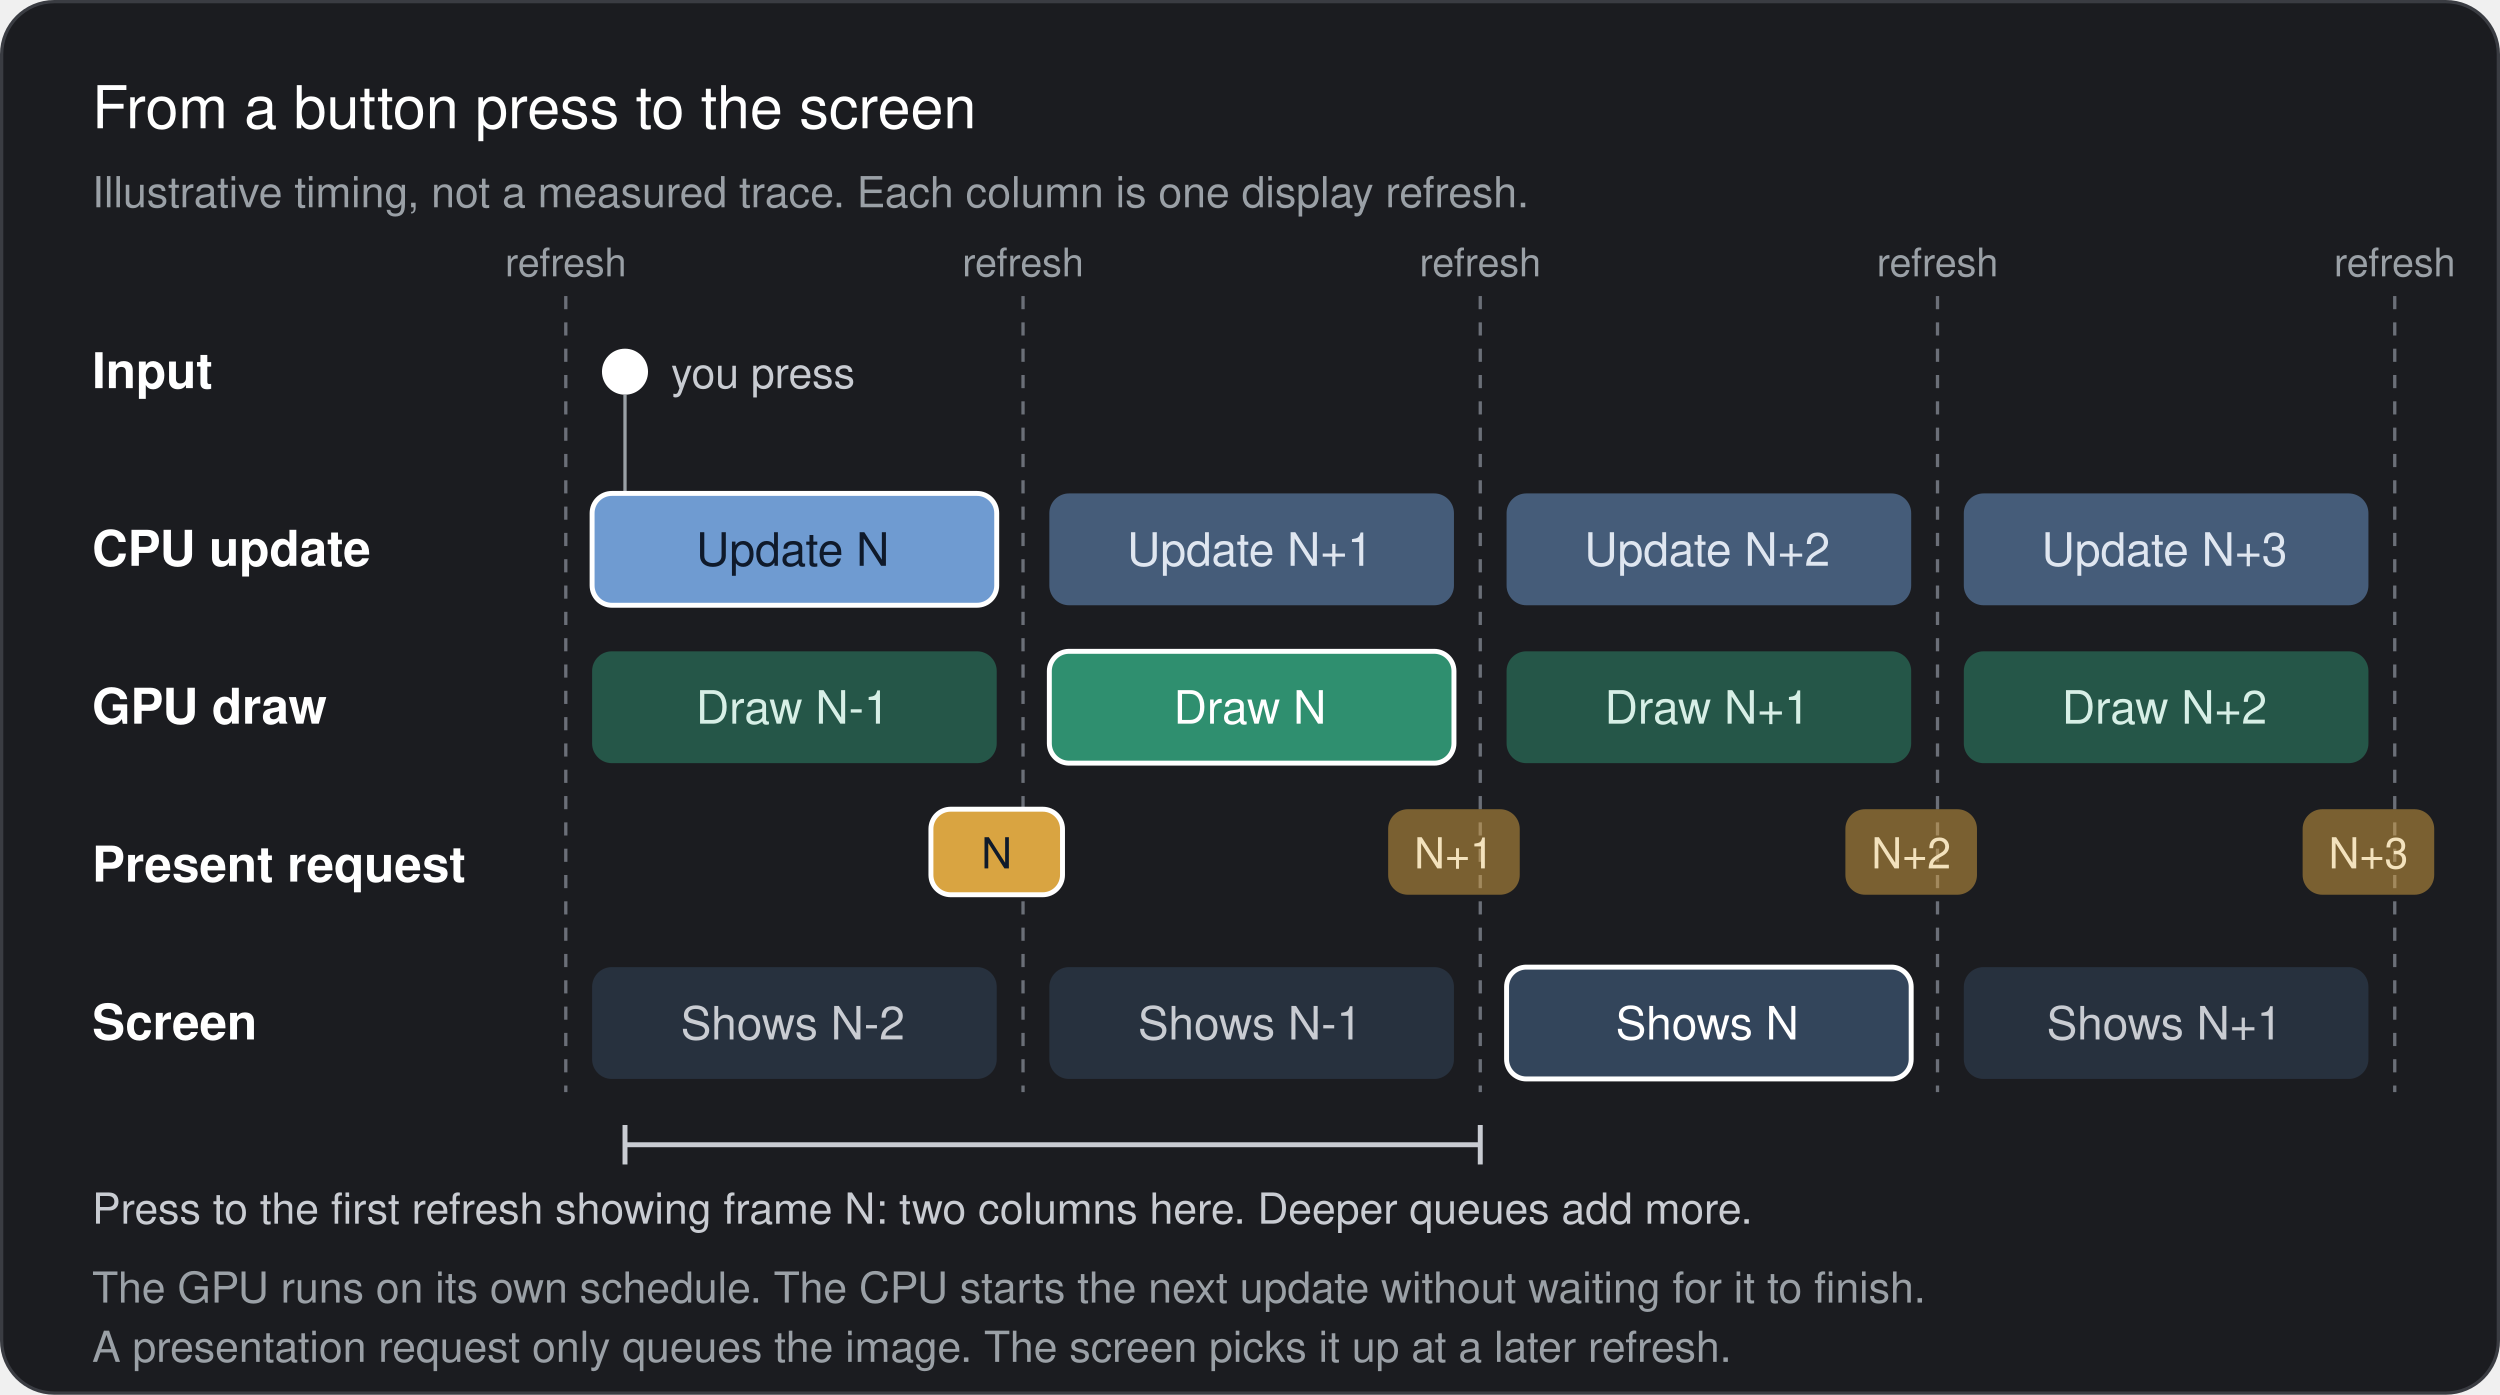
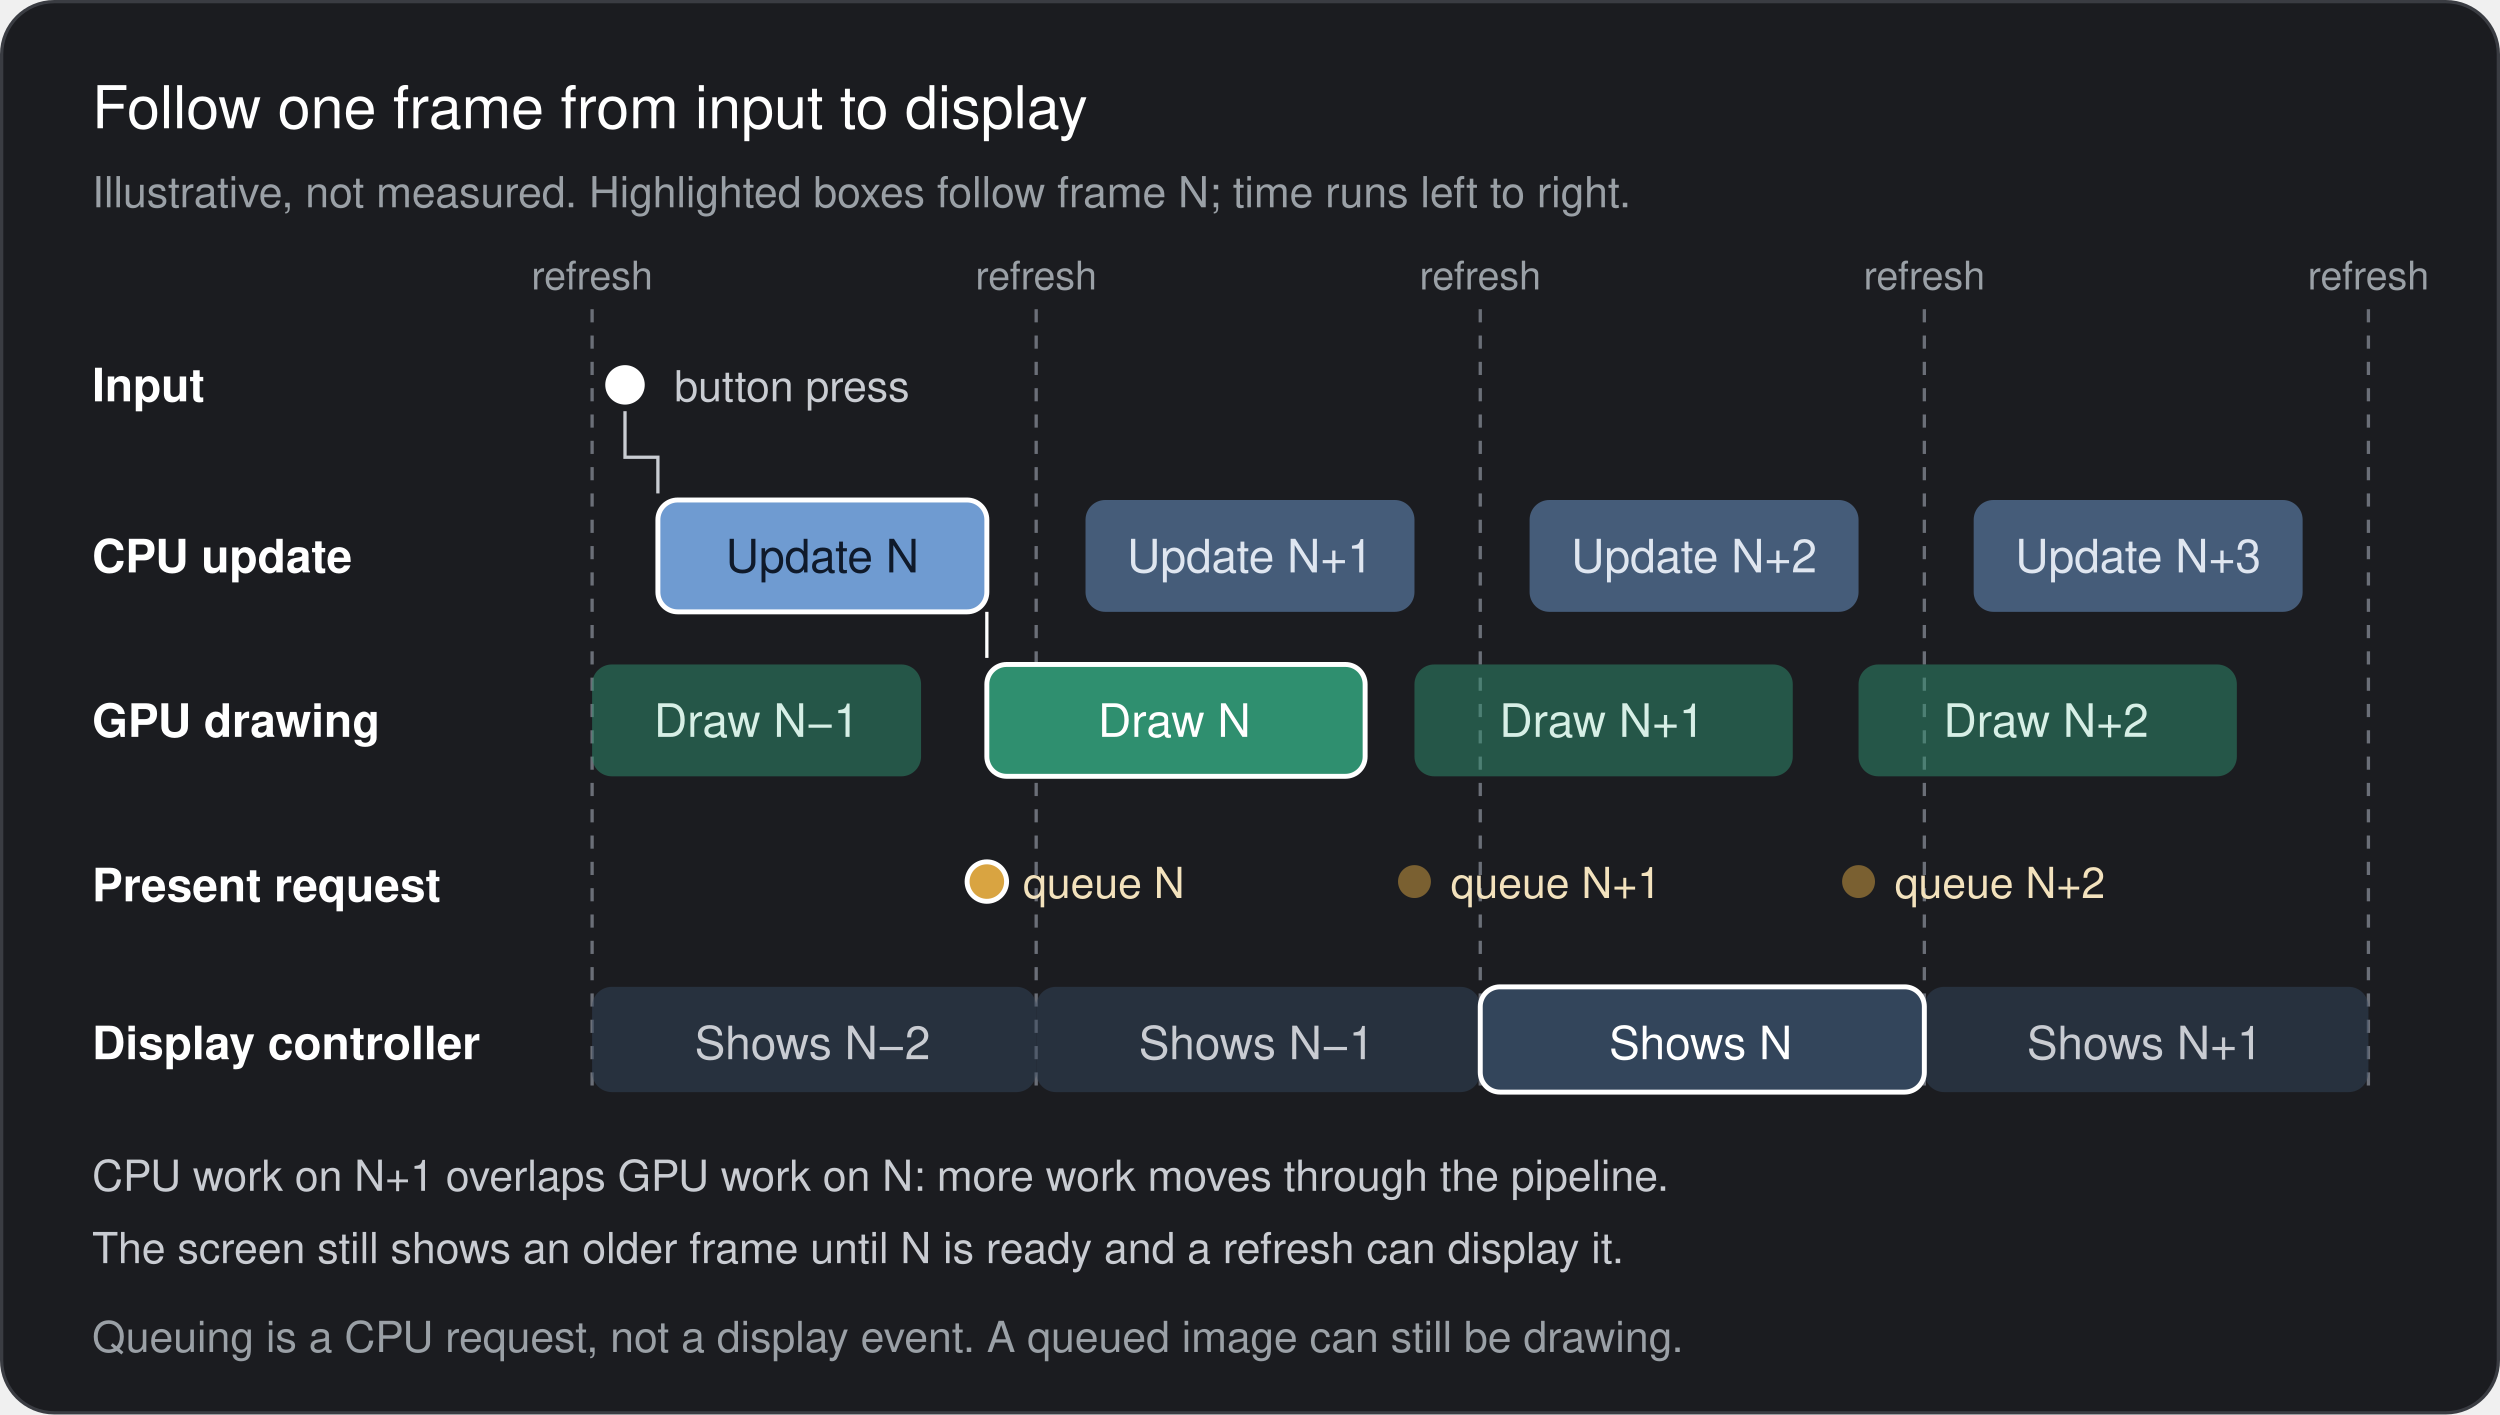
- <svg xmlns="http://www.w3.org/2000/svg" width="760" height="424" viewBox="0 0 760 424" font-family="Segoe UI, Helvetica, Arial, sans-serif">
-   <rect x="0.5" y="0.5" width="759" height="423" rx="16" fill="#1b1c20" stroke="#3a3c42" />
-   <text x="28" y="39" fill="#ffffff" font-size="18">From a button press to the screen</text>
-   <text x="28" y="63" fill="#9aa0a6" font-size="13">Illustrative timing, not a measured trace. Each column is one display refresh.</text>
+ <svg xmlns="http://www.w3.org/2000/svg" width="760" height="430" viewBox="0 0 760 430" font-family="Segoe UI, Helvetica, Arial, sans-serif" role="img" aria-labelledby="title desc">
+   <rect x="0.5" y="0.5" width="759" height="429" rx="16" fill="#1b1c20" stroke="#3a3c42" />
+   <text x="28" y="39" fill="#ffffff" font-size="18">Follow one frame from input to display</text>
+   <text x="28" y="63" fill="#9aa0a6" font-size="13">Illustrative, not measured. Highlighted boxes follow frame N; time runs left to right.</text>
  <g fill="#9aa0a6" font-size="12" text-anchor="middle">
-     <text x="172" y="84">refresh</text>
-     <text x="311" y="84">refresh</text>
-     <text x="450" y="84">refresh</text>
-     <text x="589" y="84">refresh</text>
-     <text x="728" y="84">refresh</text>
+     <text x="180" y="88">refresh</text>
+     <text x="315" y="88">refresh</text>
+     <text x="450" y="88">refresh</text>
+     <text x="585" y="88">refresh</text>
+     <text x="720" y="88">refresh</text>
  </g>
  <g stroke="#6b6f78" stroke-dasharray="4 4">
-     <line x1="172" y1="90" x2="172" y2="332" />
-     <line x1="311" y1="90" x2="311" y2="332" />
-     <line x1="450" y1="90" x2="450" y2="332" />
-     <line x1="589" y1="90" x2="589" y2="332" />
-     <line x1="728" y1="90" x2="728" y2="332" />
+     <path d="M180 94V332 M315 94V332 M450 94V332 M585 94V332 M720 94V332" />
  </g>
-   <g fill="#ffffff" font-size="15" font-weight="600">
-     <text x="28" y="118">Input</text>
-     <text x="28" y="172">CPU update</text>
-     <text x="28" y="220">GPU draw</text>
-     <text x="28" y="268">Present request</text>
-     <text x="28" y="316">Screen</text>
+   <g fill="#ffffff" font-size="14" font-weight="600">
+     <text x="28" y="122">Input</text>
+     <text x="28" y="174">CPU update</text>
+     <text x="28" y="224">GPU drawing</text>
+     <text x="28" y="274">Present request</text>
+     <text x="28" y="322">Display controller</text>
  </g>
-   <circle cx="190" cy="113" r="7" fill="#ffffff" />
-   <text x="204" y="118" fill="#c9ccd2" font-size="13">you press</text>
-   <line x1="190" y1="120" x2="190" y2="150" stroke="#9aa0a6" />
-   <rect x="180" y="150" width="123" height="34" rx="6" fill="#6f9bd1" stroke="#ffffff" stroke-width="1.5" />
+   <circle cx="190" cy="117" r="6" fill="#ffffff" />
+   <text x="205" y="122" fill="#c9ccd2" font-size="13">button press</text>
+   <path d="M190 125V139H200V150" fill="none" stroke="#c9ccd2" />
+   <rect x="200" y="152" width="100" height="34" rx="6" fill="#6f9bd1" stroke="#ffffff" stroke-width="1.5" />
  <g fill="#6f9bd1" opacity="0.5">
-     <rect x="319" y="150" width="123" height="34" rx="6" />
-     <rect x="458" y="150" width="123" height="34" rx="6" />
-     <rect x="597" y="150" width="123" height="34" rx="6" />
+     <rect x="330" y="152" width="100" height="34" rx="6" />
+     <rect x="465" y="152" width="100" height="34" rx="6" />
+     <rect x="600" y="152" width="100" height="34" rx="6" />
  </g>
  <g font-size="14" text-anchor="middle">
-     <text x="241" y="172" fill="#0f1a2b">Update N</text>
-     <text x="380" y="172" fill="#dfe6f0">Update N+1</text>
-     <text x="519" y="172" fill="#dfe6f0">Update N+2</text>
-     <text x="658" y="172" fill="#dfe6f0">Update N+3</text>
+     <text x="250" y="174" fill="#0f1a2b">Update N</text>
+     <text x="380" y="174" fill="#dfe6f0">Update N+1</text>
+     <text x="515" y="174" fill="#dfe6f0">Update N+2</text>
+     <text x="650" y="174" fill="#dfe6f0">Update N+3</text>
  </g>
  <g fill="#2f8f6f" opacity="0.5">
-     <rect x="180" y="198" width="123" height="34" rx="6" />
-     <rect x="458" y="198" width="123" height="34" rx="6" />
-     <rect x="597" y="198" width="123" height="34" rx="6" />
+     <rect x="180" y="202" width="100" height="34" rx="6" />
+     <rect x="430" y="202" width="115" height="34" rx="6" />
+     <rect x="565" y="202" width="115" height="34" rx="6" />
  </g>
-   <rect x="319" y="198" width="123" height="34" rx="6" fill="#2f8f6f" stroke="#ffffff" stroke-width="1.5" />
+   <rect x="300" y="202" width="115" height="34" rx="6" fill="#2f8f6f" stroke="#ffffff" stroke-width="1.5" />
  <g font-size="14" text-anchor="middle">
-     <text x="241" y="220" fill="#d7efe6">Draw N-1</text>
-     <text x="380" y="220" fill="#ffffff">Draw N</text>
-     <text x="519" y="220" fill="#d7efe6">Draw N+1</text>
-     <text x="658" y="220" fill="#d7efe6">Draw N+2</text>
+     <text x="230" y="224" fill="#d7efe6">Draw N−1</text>
+     <text x="357" y="224" fill="#ffffff">Draw N</text>
+     <text x="487" y="224" fill="#d7efe6">Draw N+1</text>
+     <text x="622" y="224" fill="#d7efe6">Draw N+2</text>
  </g>
-   <rect x="283" y="246" width="40" height="26" rx="6" fill="#d9a441" stroke="#ffffff" stroke-width="1.5" />
-   <g fill="#d9a441" opacity="0.5">
-     <rect x="422" y="246" width="40" height="26" rx="6" />
-     <rect x="561" y="246" width="40" height="26" rx="6" />
-     <rect x="700" y="246" width="40" height="26" rx="6" />
+   <path d="M300 186V200" stroke="#ffffff" />
+   <g fill="#d9a441">
+     <circle cx="300" cy="268" r="6" stroke="#ffffff" stroke-width="1.5" />
+     <circle cx="430" cy="268" r="5" opacity="0.5" />
+     <circle cx="565" cy="268" r="5" opacity="0.5" />
  </g>
-   <g font-size="13" text-anchor="middle">
-     <text x="303" y="264" fill="#0f1a2b">N</text>
-     <text x="442" y="264" fill="#f3e2bd">N+1</text>
-     <text x="581" y="264" fill="#f3e2bd">N+2</text>
-     <text x="720" y="264" fill="#f3e2bd">N+3</text>
+   <g fill="#f3e2bd" font-size="13">
+     <text x="311" y="273">queue N</text>
+     <text x="441" y="273">queue N+1</text>
+     <text x="576" y="273">queue N+2</text>
  </g>
  <g fill="#33455b" opacity="0.5">
-     <rect x="180" y="294" width="123" height="34" rx="6" />
-     <rect x="319" y="294" width="123" height="34" rx="6" />
-     <rect x="597" y="294" width="123" height="34" rx="6" />
+     <rect x="180" y="300" width="135" height="32" rx="6" />
+     <rect x="315" y="300" width="135" height="32" rx="6" />
+     <rect x="585" y="300" width="135" height="32" rx="6" />
  </g>
-   <rect x="458" y="294" width="123" height="34" rx="6" fill="#33455b" stroke="#ffffff" stroke-width="1.5" />
+   <rect x="450" y="300" width="135" height="32" rx="6" fill="#33455b" stroke="#ffffff" stroke-width="1.5" />
  <g font-size="14" text-anchor="middle">
-     <text x="241" y="316" fill="#c9ccd2">Shows N-2</text>
-     <text x="380" y="316" fill="#c9ccd2">Shows N-1</text>
-     <text x="519" y="316" fill="#ffffff">Shows N</text>
-     <text x="658" y="316" fill="#c9ccd2">Shows N+1</text>
+     <text x="247" y="322" fill="#c9ccd2">Shows N−2</text>
+     <text x="382" y="322" fill="#c9ccd2">Shows N−1</text>
+     <text x="517" y="322" fill="#ffffff">Shows N</text>
+     <text x="652" y="322" fill="#c9ccd2">Shows N+1</text>
  </g>
-   <g stroke="#c9ccd2" stroke-width="1.5">
-     <line x1="190" y1="348" x2="450" y2="348" />
-     <line x1="190" y1="342" x2="190" y2="354" />
-     <line x1="450" y1="342" x2="450" y2="354" />
+   <g fill="#c9ccd2" font-size="13">
+     <text x="28" y="362">CPU work on N+1 overlaps GPU work on N: more work moves through the pipeline.</text>
+     <text x="28" y="384">The screen still shows an older frame until N is ready and a refresh can display it.</text>
  </g>
-   <text x="28" y="372" fill="#c9ccd2" font-size="13">Press to the first refresh showing frame N: two columns here. Deeper queues add more.</text>
-   <g fill="#9aa0a6" font-size="13">
-     <text x="28" y="396">The GPU runs on its own schedule. The CPU starts the next update without waiting for it to finish.</text>
-     <text x="28" y="414">A presentation request only queues the image. The screen picks it up at a later refresh.</text>
-   </g>
+   <text x="28" y="411" fill="#9aa0a6" font-size="13">Queuing is a CPU request, not a display event. A queued image can still be drawing.</text>
</svg>
